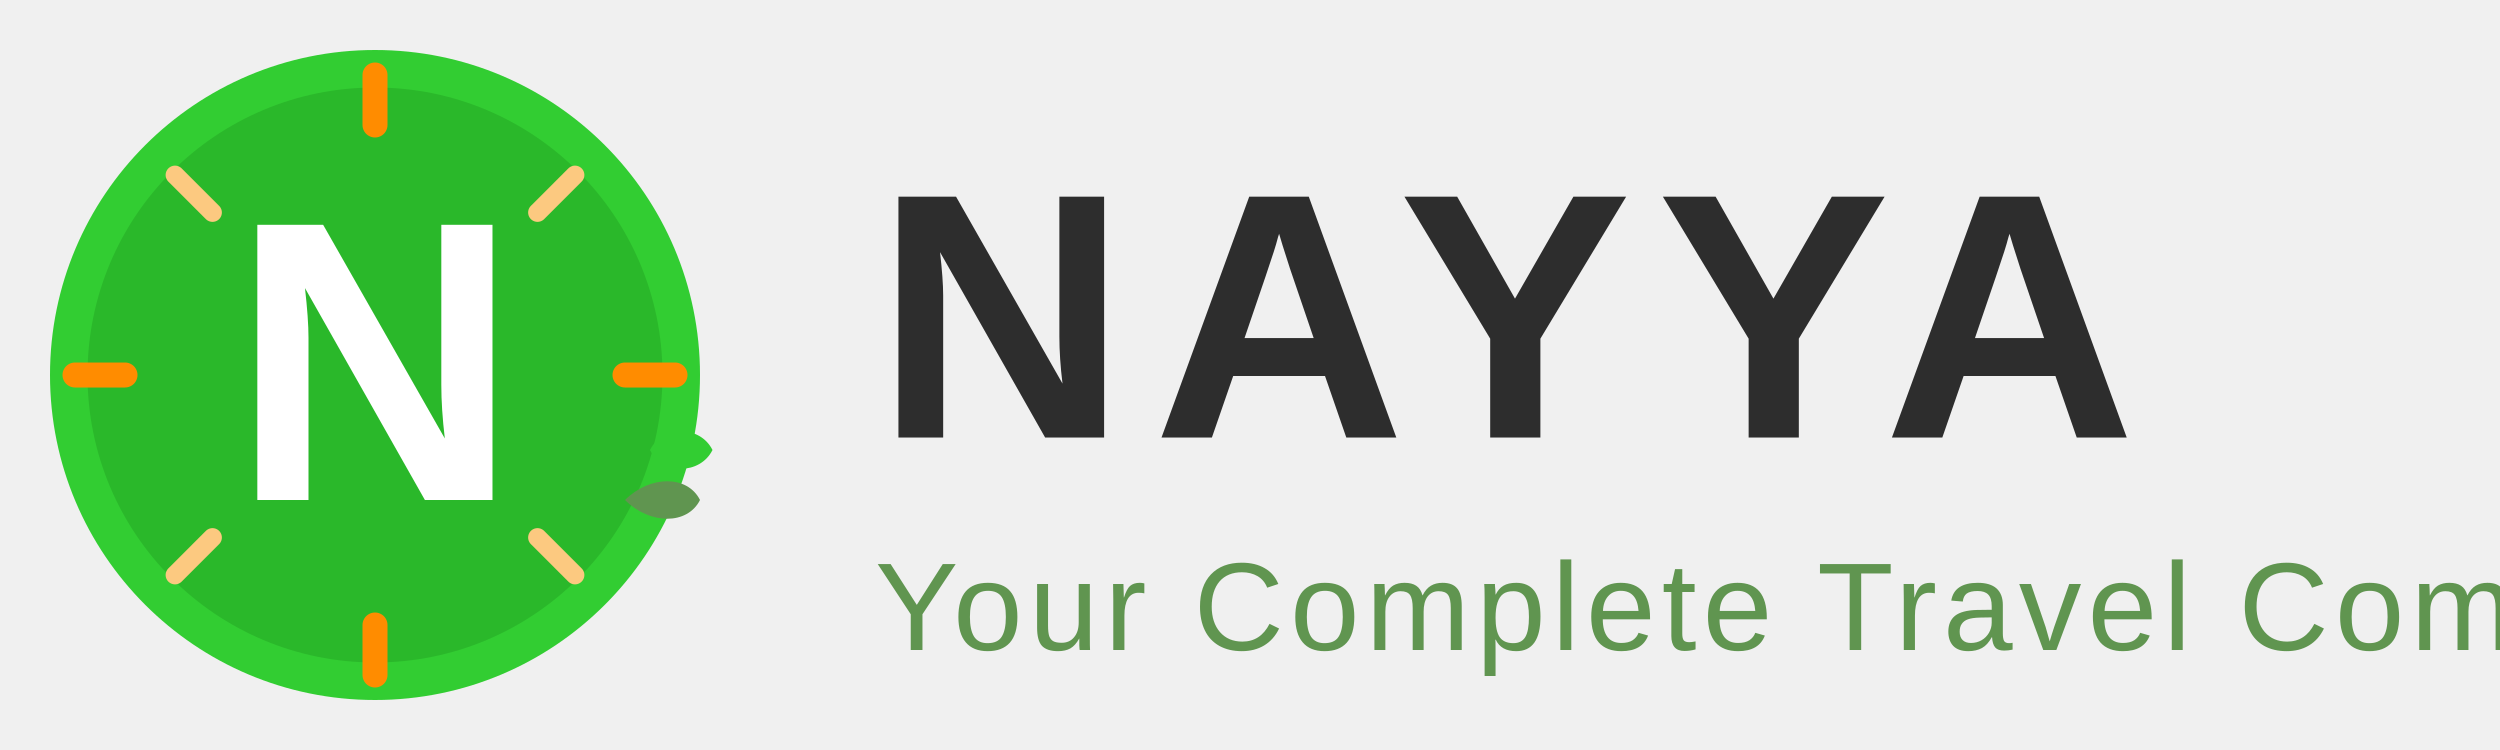
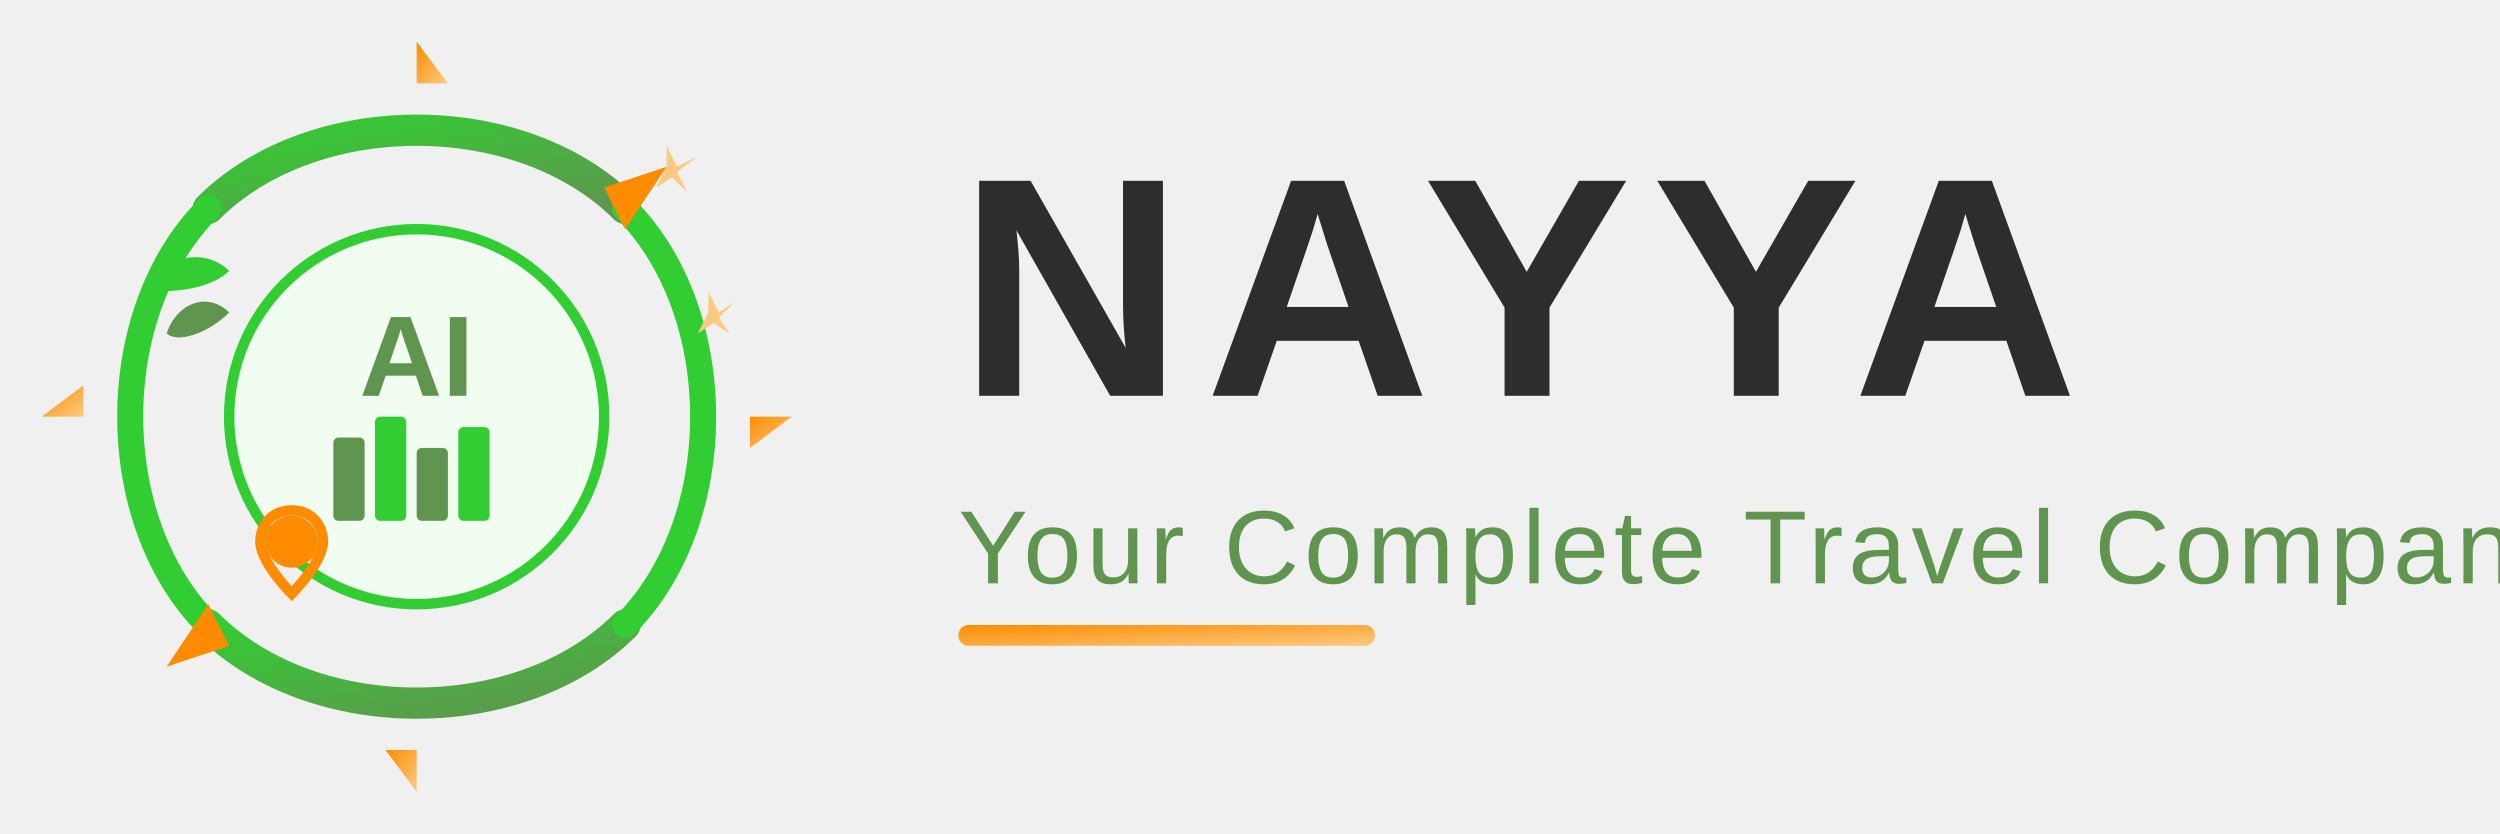
- <svg xmlns="http://www.w3.org/2000/svg" viewBox="0 0 200 60" fill="none">
-   <circle cx="30" cy="30" r="26" fill="#32CD32" />
-   <circle cx="30" cy="30" r="23" fill="#2AB82A" />
-   <text x="30" y="40" font-family="Arial, sans-serif" font-weight="bold" font-size="32" fill="white" text-anchor="middle">N</text>
-   <path d="M10 30 L6 30 M54 30 L50 30 M30 6 L30 10 M30 50 L30 54" stroke="#FF8C00" stroke-width="2" stroke-linecap="round" />
-   <path d="M14 14 L17 17 M43 43 L46 46 M14 46 L17 43 M43 17 L46 14" stroke="#FCC980" stroke-width="1.5" stroke-linecap="round" />
-   <path d="M50 40 C52 38 55 38 56 40 C55 42 52 42 50 40Z" fill="#609550" />
-   <path d="M52 36 C53 34 56 34 57 36 C56 38 53 38 52 36Z" fill="#32CD32" />
-   <text x="70" y="35" font-family="Arial, sans-serif" font-weight="bold" font-size="28" fill="#2D2D2D" letter-spacing="2">NAYYA</text>
-   <text x="70" y="52" font-family="Arial, sans-serif" font-size="10" fill="#609550" letter-spacing="0.5">Your Complete Travel Companion</text>
+ <svg xmlns="http://www.w3.org/2000/svg" viewBox="0 0 240 80" fill="none">
+   <defs>
+     <linearGradient id="greenGrad" x1="0%" y1="0%" x2="100%" y2="100%">
+       <stop offset="0%" stop-color="#32CD32" />
+       <stop offset="100%" stop-color="#609550" />
+     </linearGradient>
+     <linearGradient id="orangeGrad" x1="0%" y1="0%" x2="100%" y2="100%">
+       <stop offset="0%" stop-color="#FF8C00" />
+       <stop offset="100%" stop-color="#FCC980" />
+     </linearGradient>
+   </defs>
+   <path d="M40 8 L40 4 L43 8 Z" fill="url(#orangeGrad)" />
+   <path d="M40 72 L40 76 L37 72 Z" fill="url(#orangeGrad)" />
+   <path d="M8 40 L4 40 L8 37 Z" fill="url(#orangeGrad)" />
+   <path d="M72 40 L76 40 L72 43 Z" fill="url(#orangeGrad)" />
+   <path d="M20 20 C30 10 50 10 60 20" stroke="url(#greenGrad)" stroke-width="3" fill="none" stroke-linecap="round" />
+   <path d="M60 60 C50 70 30 70 20 60" stroke="url(#greenGrad)" stroke-width="3" fill="none" stroke-linecap="round" />
+   <path d="M20 20 C10 30 10 50 20 60" stroke="#32CD32" stroke-width="2.5" fill="none" stroke-linecap="round" />
+   <path d="M60 20 C70 30 70 50 60 60" stroke="#32CD32" stroke-width="2.5" fill="none" stroke-linecap="round" />
+   <path d="M58 18 L64 16 L60 22Z" fill="#FF8C00" />
+   <path d="M22 62 L16 64 L20 58Z" fill="#FF8C00" />
+   <circle cx="40" cy="40" r="18" fill="#f0fdf0" stroke="#32CD32" stroke-width="1" />
+   <text x="40" y="38" font-family="Arial, sans-serif" font-weight="bold" font-size="11" fill="#609550" text-anchor="middle">AI</text>
+   <rect x="32" y="42" width="3" height="8" fill="#609550" rx="0.5" />
+   <rect x="36" y="40" width="3" height="10" fill="#32CD32" rx="0.5" />
+   <rect x="40" y="43" width="3" height="7" fill="#609550" rx="0.5" />
+   <rect x="44" y="41" width="3" height="9" fill="#32CD32" rx="0.5" />
+   <path d="M14 28 C16 24 20 24 22 26 C20 28 16 28 14 28Z" fill="#32CD32" />
+   <path d="M16 32 C17 29 20 28 22 30 C20 32 17 33 16 32Z" fill="#609550" />
+   <circle cx="28" cy="52" r="2.5" fill="#FF8C00" />
+   <path d="M28 49 C30 49 31 50.5 31 52 C31 54 28 57 28 57 C28 57 25 54 25 52 C25 50.5 26 49 28 49Z" fill="none" stroke="#FF8C00" stroke-width="1" />
+   <path d="M64 14 L65 16 L67 15 L65 16.5 L66 18.5 L64.5 17 L63 18 L64 16 Z" fill="#FCC980" />
+   <path d="M68 28 L69 30 L70.5 29 L69 30.5 L70 32 L68.5 31 L67 32 L68 30 Z" fill="#FCC980" />
+   <text x="92" y="38" font-family="Arial, sans-serif" font-weight="800" font-size="30" fill="#2D2D2D" letter-spacing="2">NAYYA</text>
+   <text x="92" y="56" font-family="Arial, sans-serif" font-weight="400" font-size="10" fill="#609550" letter-spacing="0.5">Your Complete Travel Companion</text>
+   <rect x="92" y="60" width="40" height="2" rx="1" fill="url(#orangeGrad)" />
</svg>
